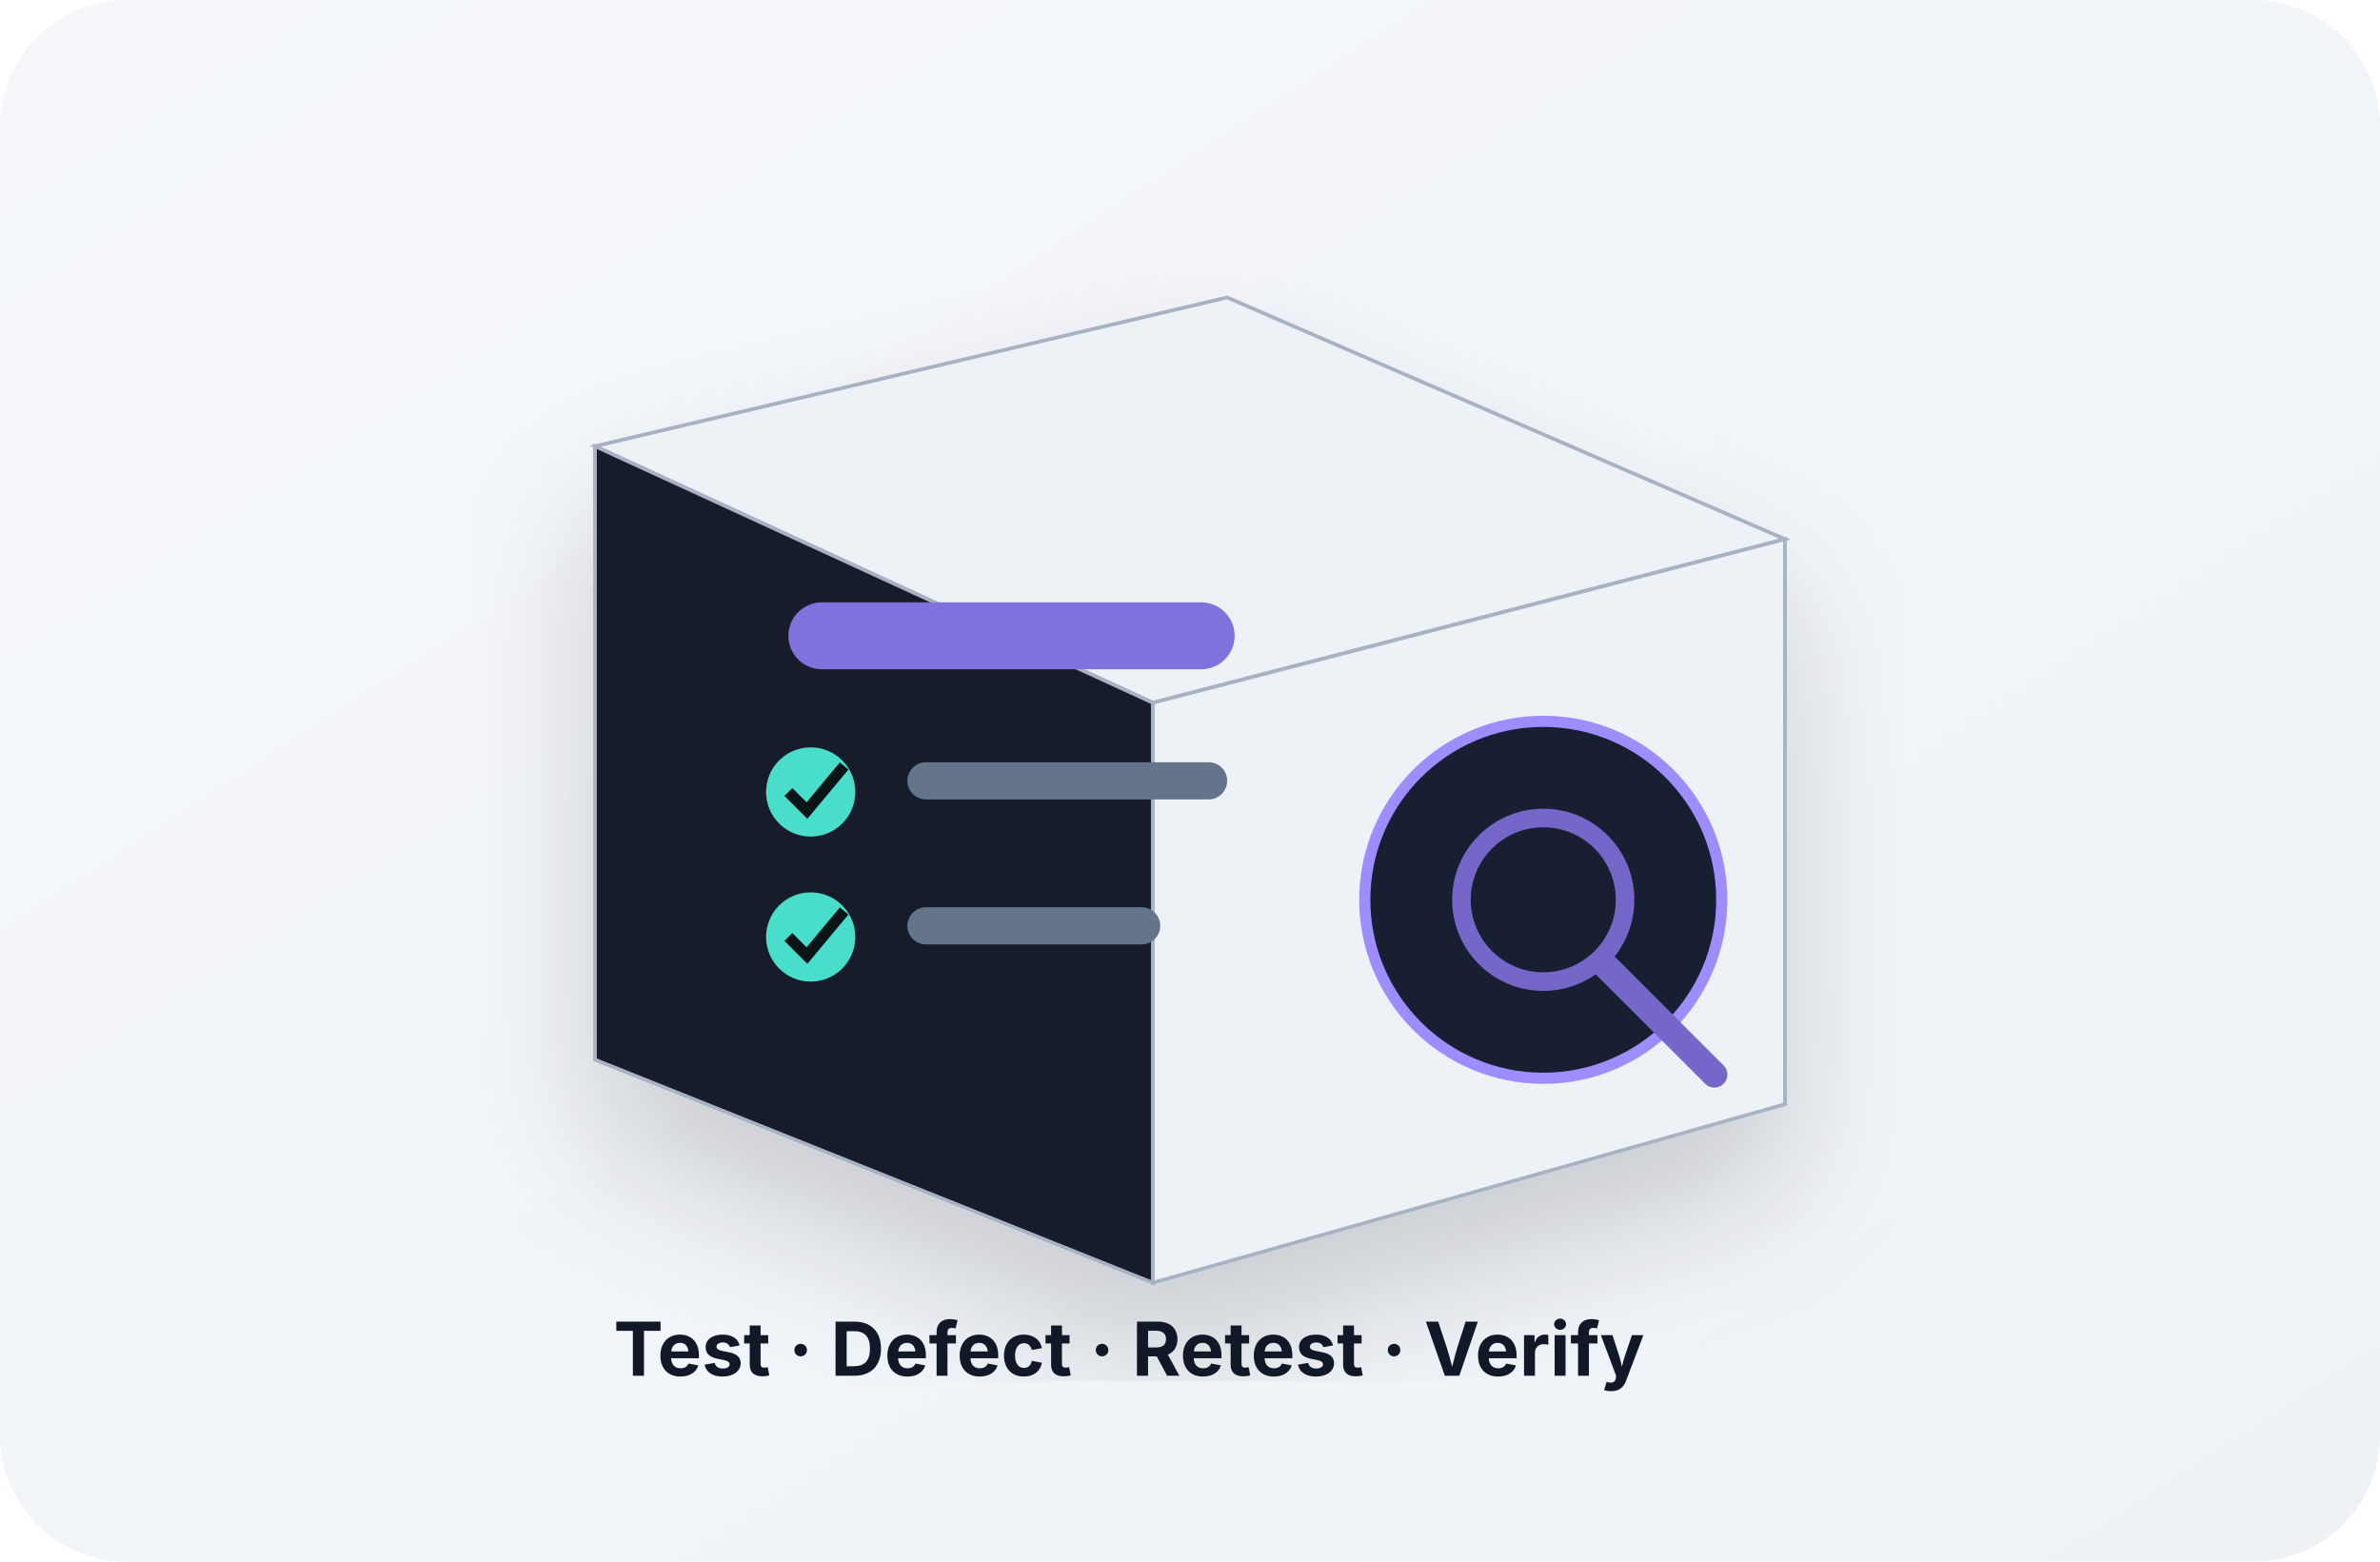
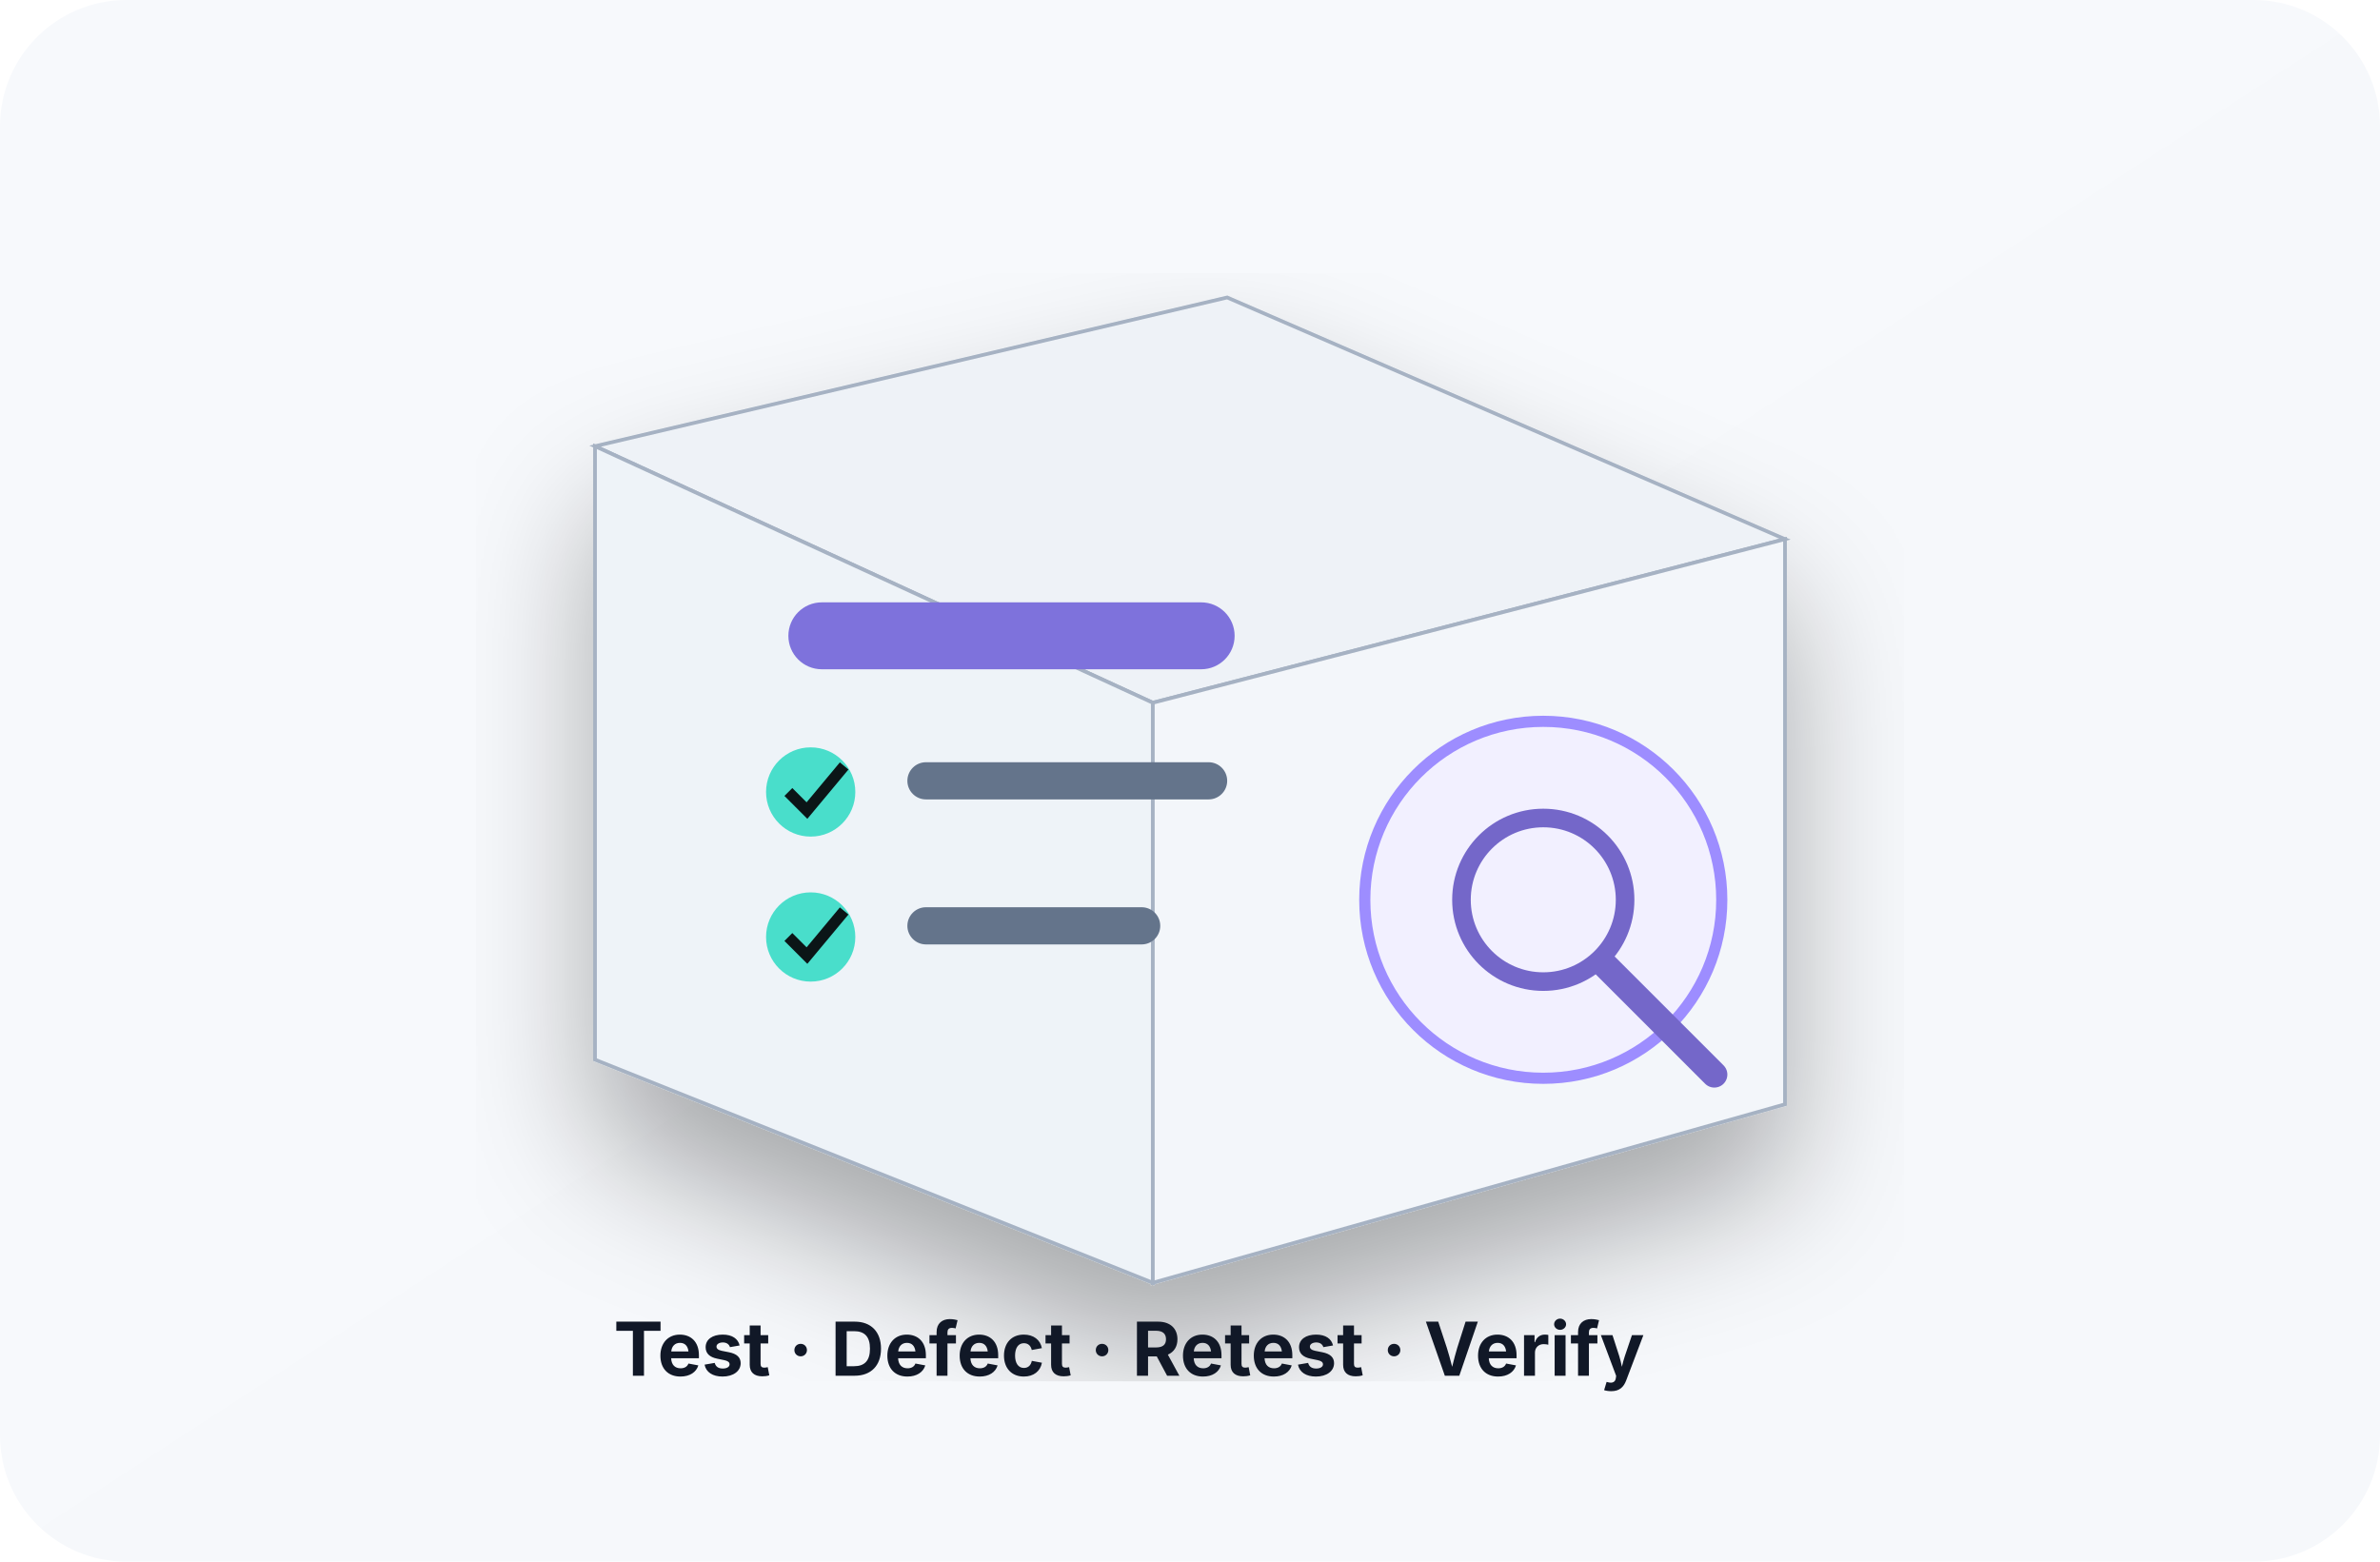
<svg xmlns="http://www.w3.org/2000/svg" viewBox="0 0 640 420" role="img" aria-label="3D style QA skills icon">
  <defs>
    <linearGradient id="g" x1="0" y1="0" x2="1" y2="1">
-       <stop stop-color="#f5f7fb" />
-       <stop offset="1" stop-color="#eef2f7" />
+       <stop stop-color="#f7f9fc" />
+       <stop offset="1" stop-color="#f6f8fb" />
    </linearGradient>
    <linearGradient id="a" x1="0" y1="0" x2="1" y2="1">
      <stop stop-color="#9d8dff" />
      <stop offset="1" stop-color="#49decb" />
    </linearGradient>
    <filter id="sh">
-       <feDropShadow dx="0" dy="20" stdDeviation="18" flood-opacity=".16" />
+       <feDropShadow dx="0" dy="20" stdDeviation="18" flood-opacity=".32" />
    </filter>
  </defs>
  <rect width="640" height="420" rx="34" fill="url(#g)" />
  <g filter="url(#sh)">
-     <path d="M160 120 330 80l150 65-170 44z" fill="#edf2f7" stroke="#a7b2c2" />
-     <path d="M160 120v165l150 60V189z" fill="#121b2a" stroke="#a7b2c2" />
-     <path d="M310 189v156l170-48V145z" fill="#edf2f7" stroke="#a7b2c2" />
+     <path d="M160 120 330 80l150 65-170 44z" fill="#eef2f7" stroke="#a6b2c3" />
+     <path d="M160 120v165l150 60V189z" fill="#eef3f8" stroke="#a6b2c3" />
+     <path d="M310 189v156l170-48V145z" fill="#f3f6fa" stroke="#a6b2c3" />
  </g>
  <rect x="212" y="162" width="120" height="18" rx="9" fill="#7e72dc" />
  <circle cx="218" cy="213" r="12" fill="#49decb" />
  <path d="m212 213 5 5 10-12" stroke="#0b1517" stroke-width="3" fill="none" />
  <rect x="244" y="205" width="86" height="10" rx="5" fill="#64748b" />
  <circle cx="218" cy="252" r="12" fill="#49decb" />
  <path d="m212 252 5 5 10-12" stroke="#0b1517" stroke-width="3" fill="none" />
  <rect x="244" y="244" width="68" height="10" rx="5" fill="#64748b" />
-   <circle cx="415" cy="242" r="48" fill="#181f32" stroke="#9d8dff" stroke-width="3" />
+   <circle cx="415" cy="242" r="48" fill="#f2f0ff" stroke="#9d8dff" stroke-width="3" />
  <circle cx="415" cy="242" r="22" fill="none" stroke="#7467c9" stroke-width="5" />
  <path d="m431 259 30 30" stroke="#7467c9" stroke-width="7" stroke-linecap="round" />
  <text x="165" y="370" fill="#111827" font-family="Inter,Arial" font-size="20" font-weight="700">Test · Defect · Retest · Verify</text>
</svg>
